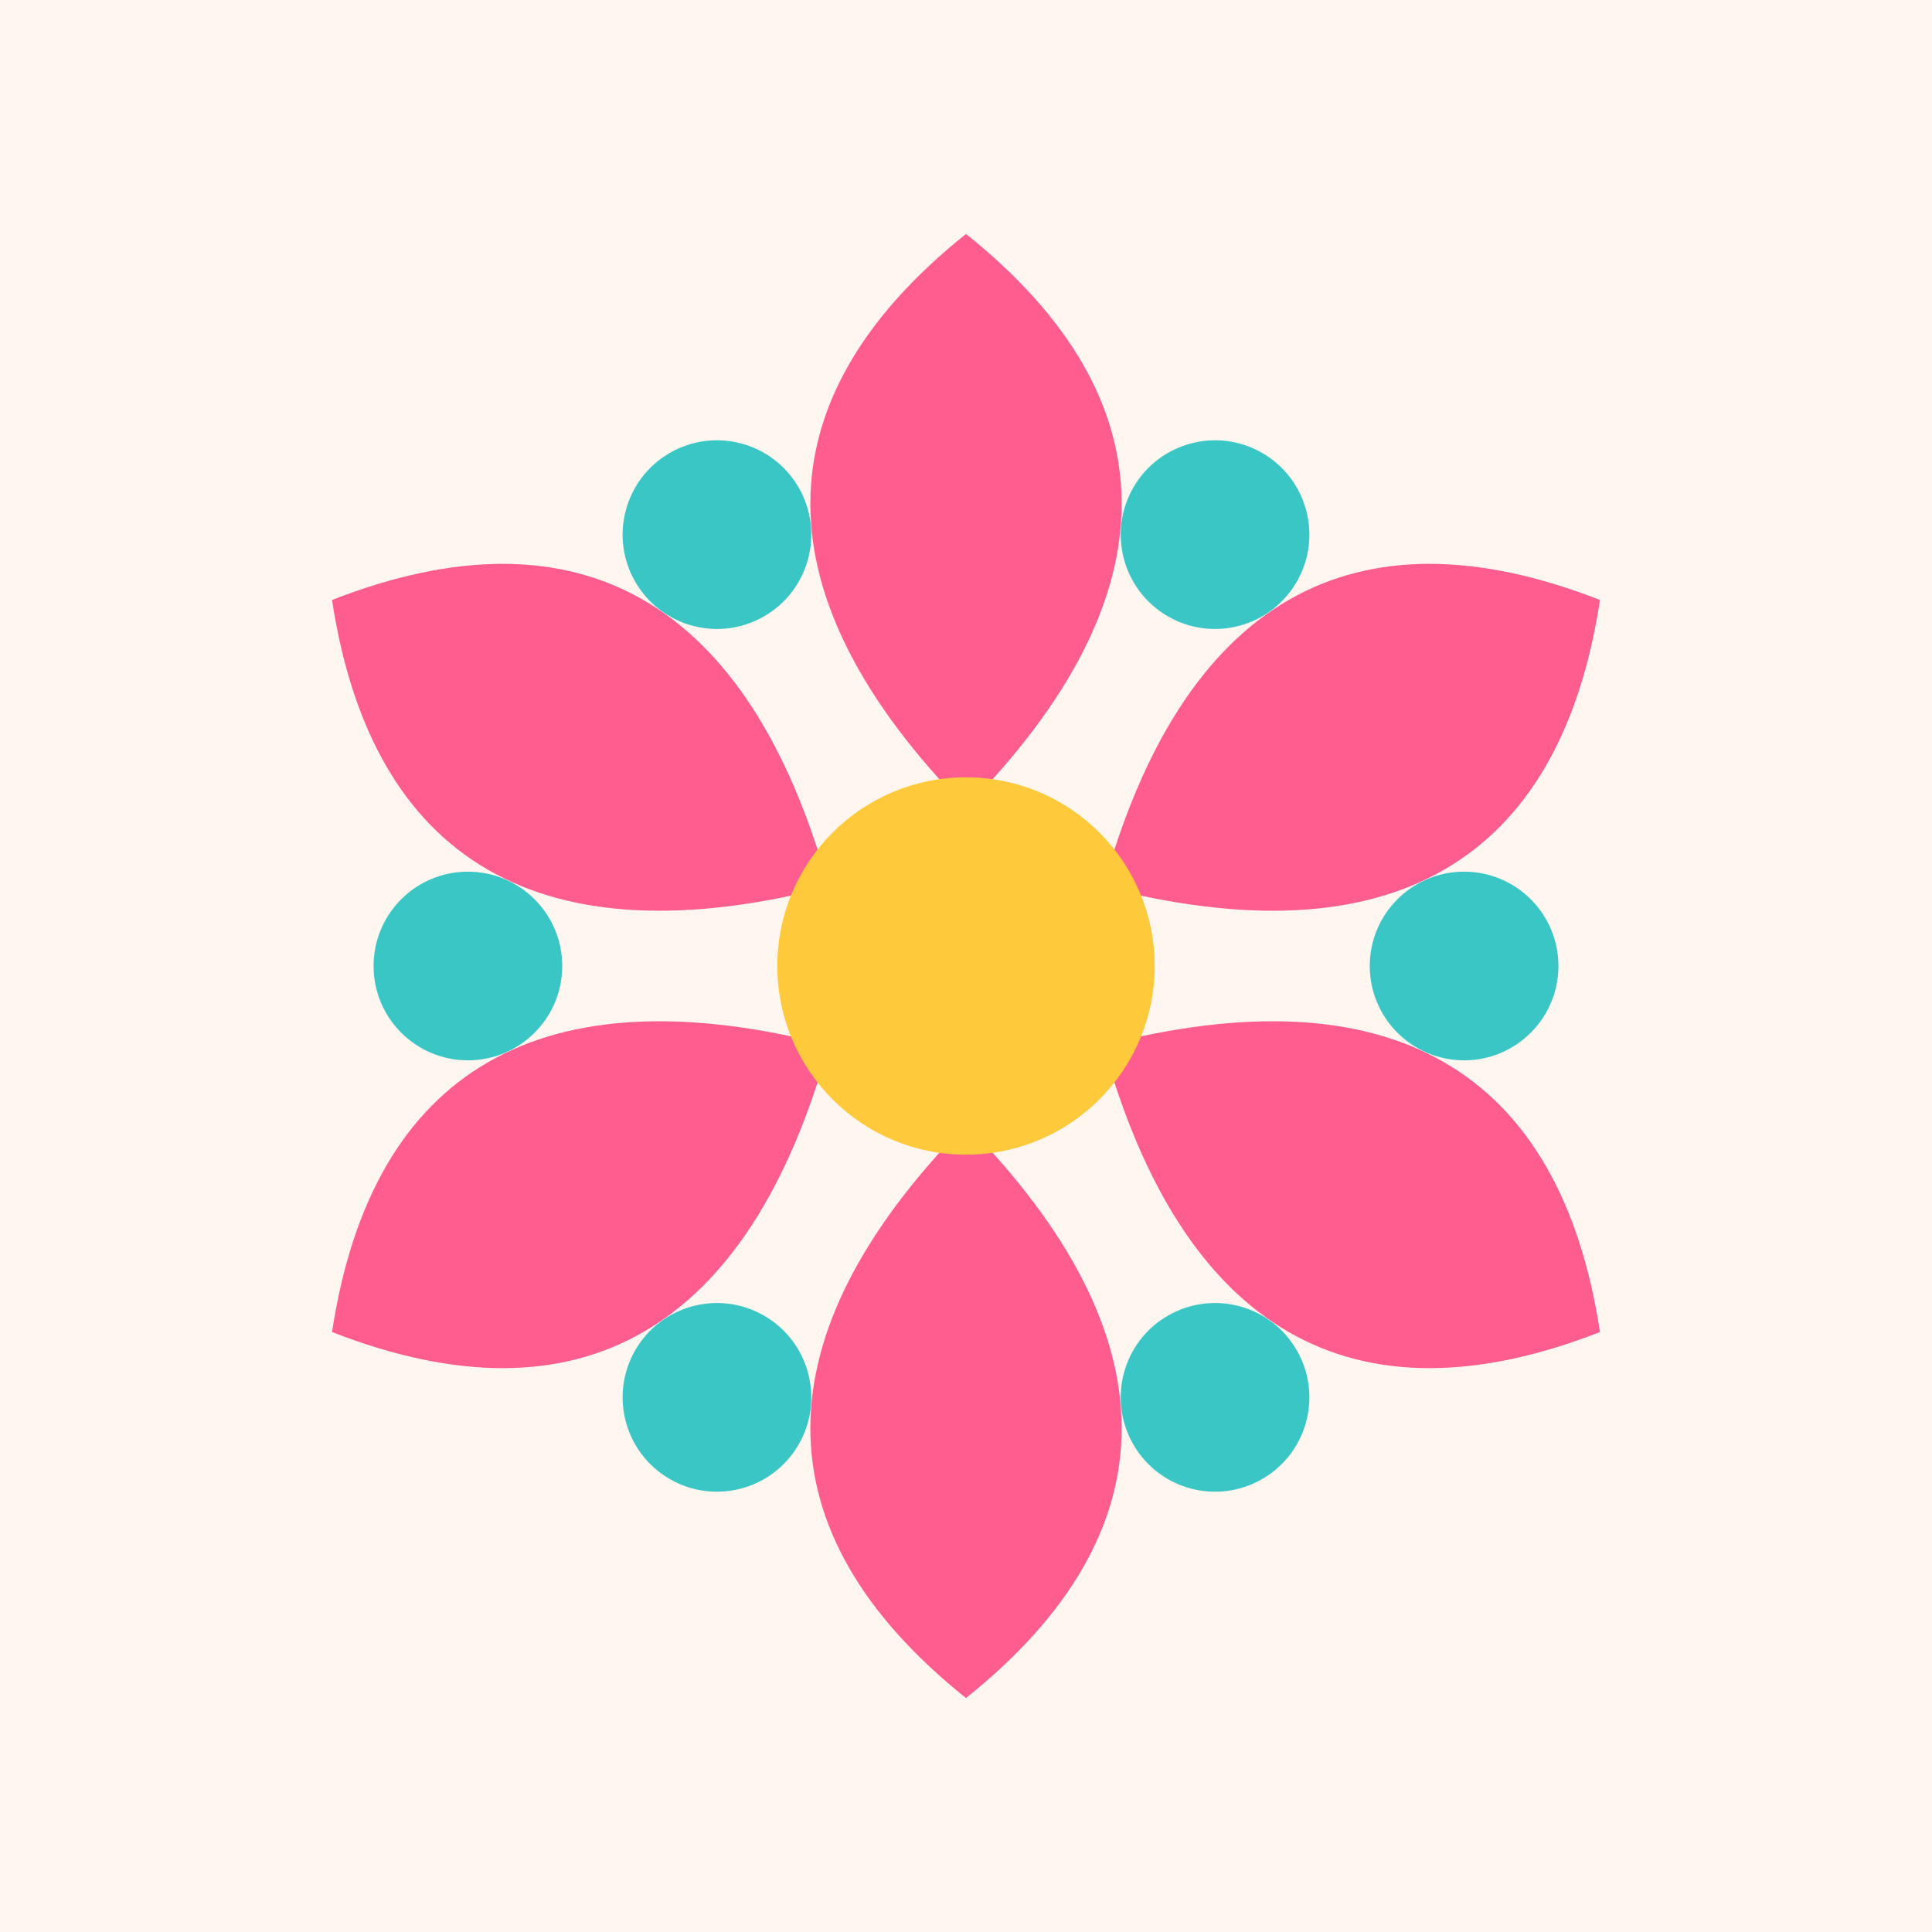
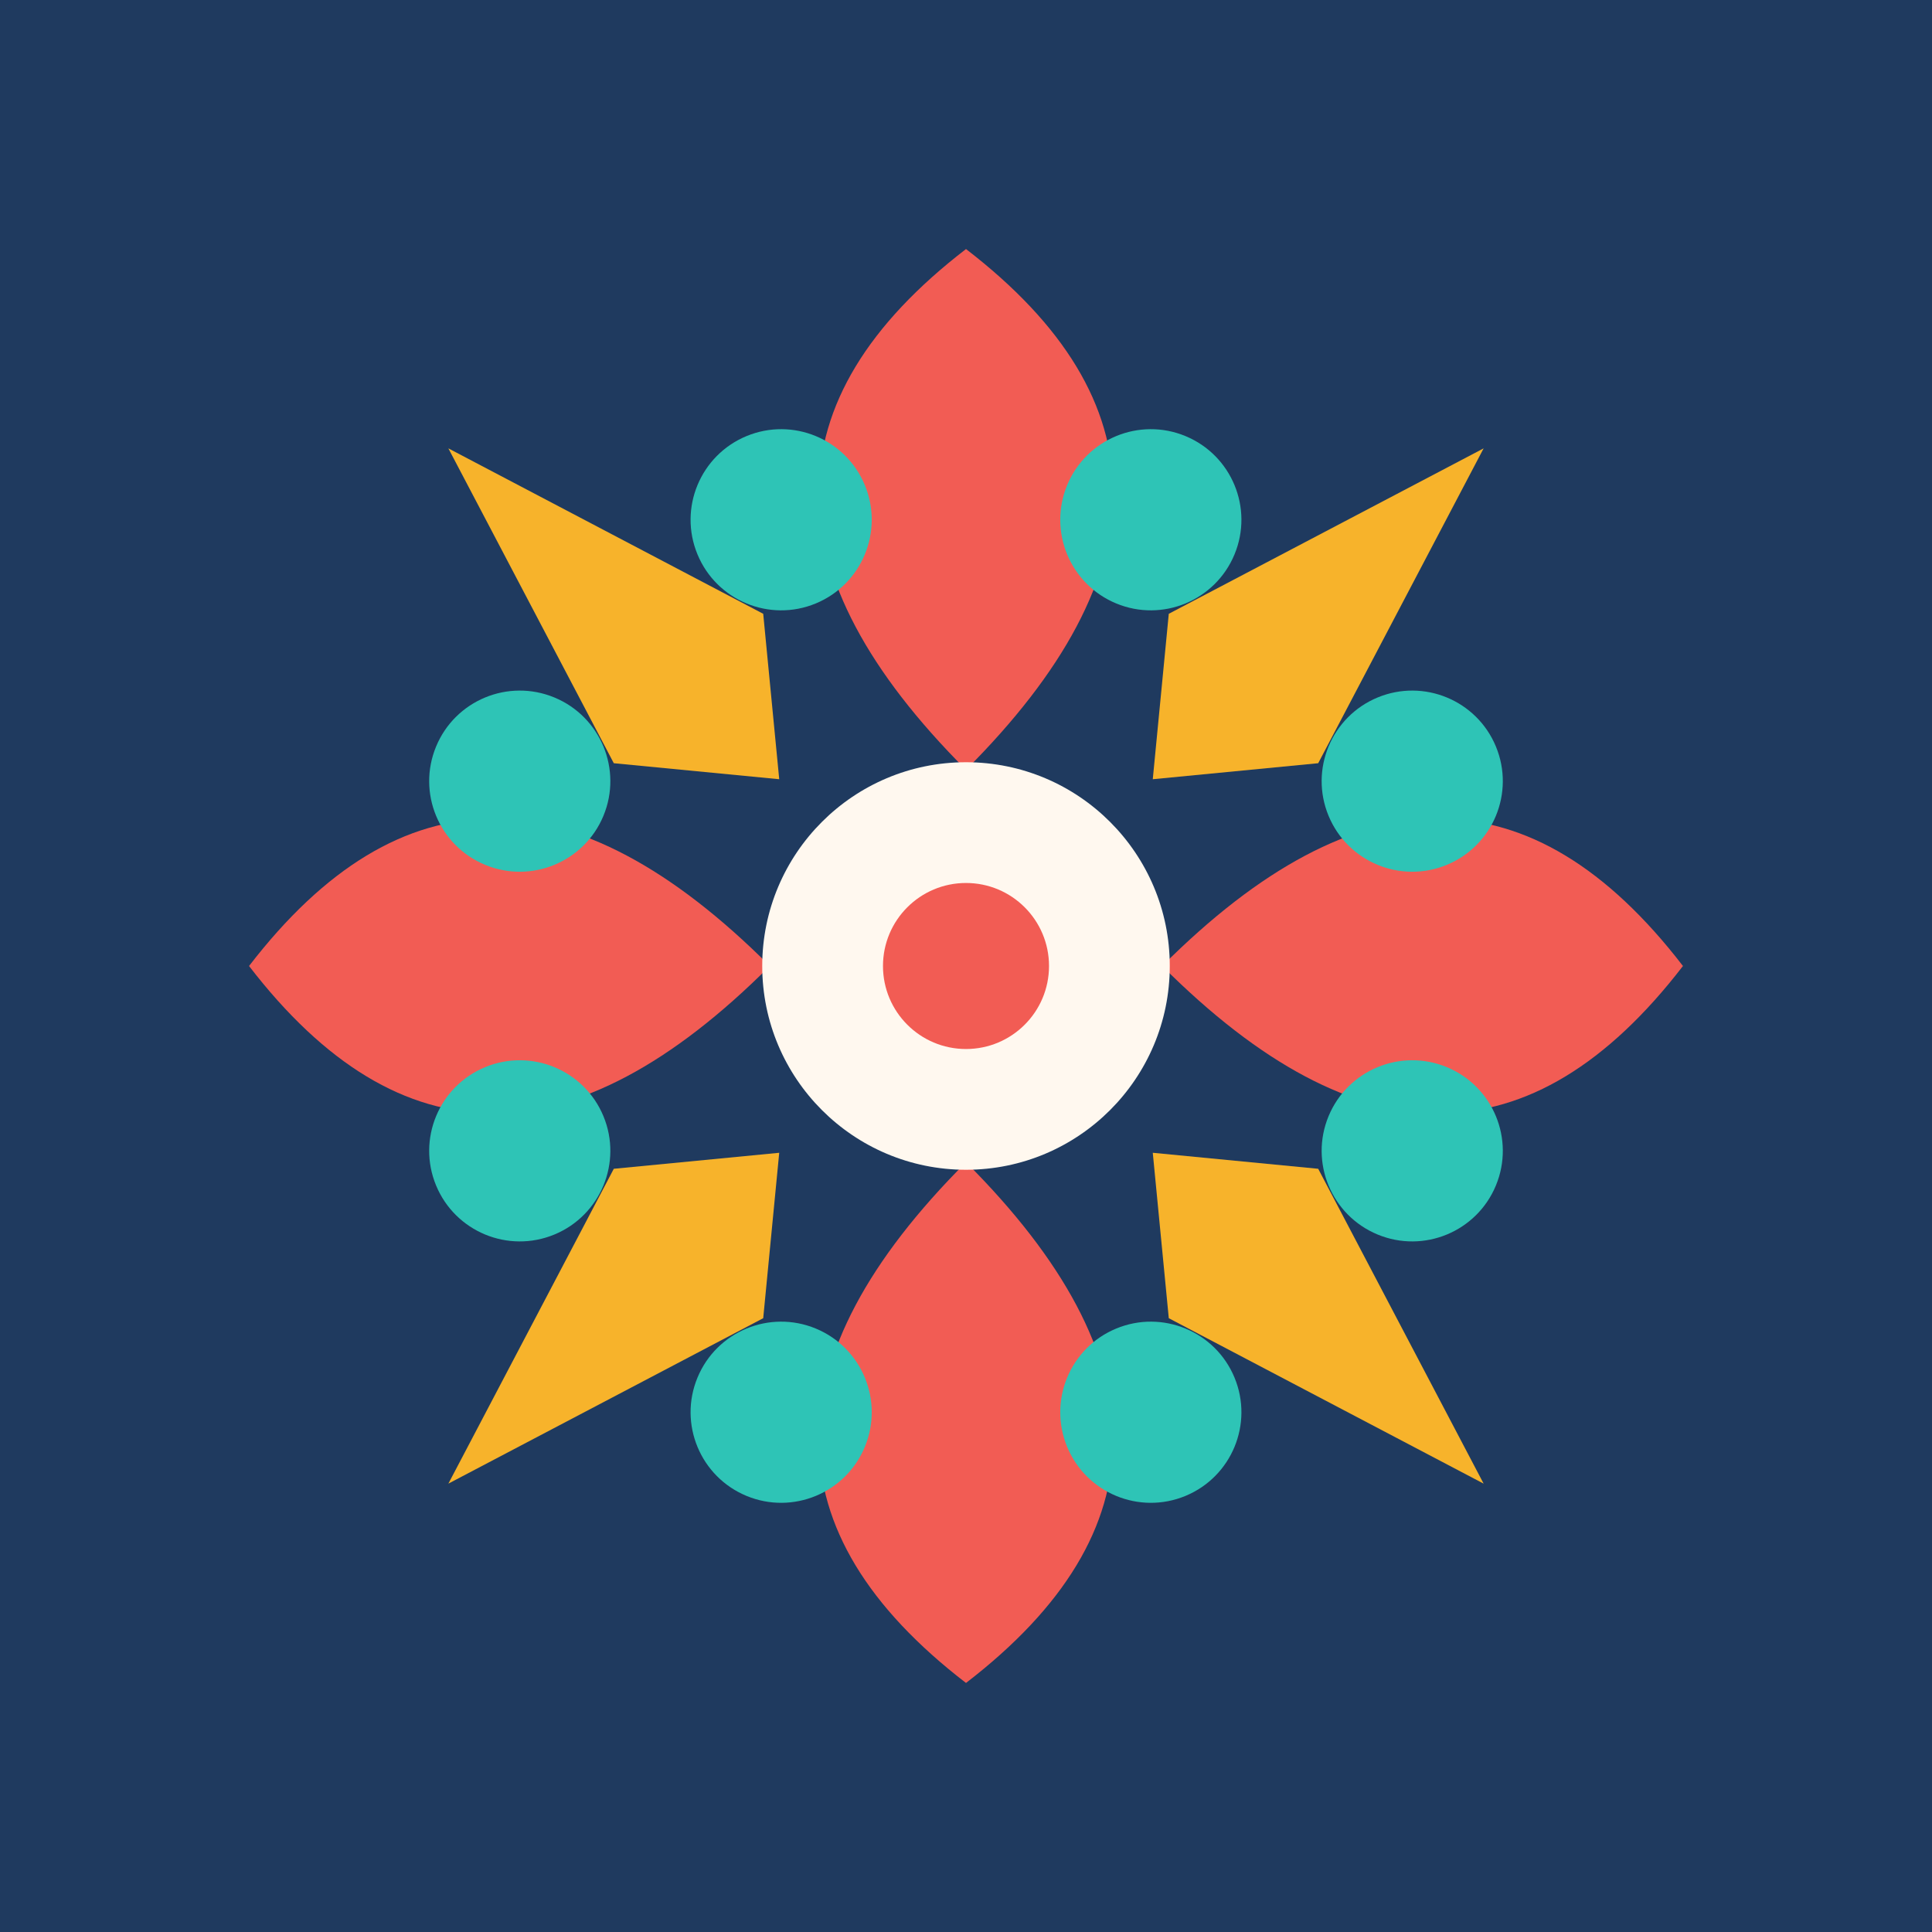
<svg xmlns="http://www.w3.org/2000/svg" viewBox="-256 -256 512 512" width="512" height="512">
  <defs>
-     <path id="p" d="M 0,-42 C -55,-98 -55,-150 0,-194 C 55,-150 55,-98 0,-42 Z" />
-     <circle id="d" cx="0" cy="-132" r="25" />
+     <path id="pe" d="M 0,-52 C -52,-104 -52,-150 0,-190 C 52,-150 52,-104 0,-52 Z" />
+     <path id="ra" d="M 0,-194 L -28,-104 L 0,-70 L 28,-104 Z" />
+     <circle id="pt" cx="0" cy="-128" r="24" />
  </defs>
-   <rect x="-256" y="-256" width="512" height="512" fill="#FFF6F0" />
-   <g fill="#FF5D8F">
-     <use href="#p" />
-     <use href="#p" transform="rotate(60)" />
-     <use href="#p" transform="rotate(120)" />
-     <use href="#p" transform="rotate(180)" />
-     <use href="#p" transform="rotate(240)" />
-     <use href="#p" transform="rotate(300)" />
+   <rect x="-256" y="-256" width="512" height="512" fill="#1F3A5F" />
+   <g fill="#F7B32B">
+     <use href="#ra" transform="rotate(45)" />
+     <use href="#ra" transform="rotate(135)" />
+     <use href="#ra" transform="rotate(225)" />
+     <use href="#ra" transform="rotate(315)" />
  </g>
-   <g fill="#3BC6C6">
-     <use href="#d" transform="rotate(30)" />
-     <use href="#d" transform="rotate(90)" />
-     <use href="#d" transform="rotate(150)" />
-     <use href="#d" transform="rotate(210)" />
-     <use href="#d" transform="rotate(270)" />
-     <use href="#d" transform="rotate(330)" />
+   <g fill="#F25C54">
+     <use href="#pe" />
+     <use href="#pe" transform="rotate(90)" />
+     <use href="#pe" transform="rotate(180)" />
+     <use href="#pe" transform="rotate(270)" />
  </g>
-   <circle r="50" fill="#FFC93C" />
+   <g fill="#2EC4B6">
+     <use href="#pt" transform="rotate(22.5)" />
+     <use href="#pt" transform="rotate(67.5)" />
+     <use href="#pt" transform="rotate(112.5)" />
+     <use href="#pt" transform="rotate(157.5)" />
+     <use href="#pt" transform="rotate(202.5)" />
+     <use href="#pt" transform="rotate(247.5)" />
+     <use href="#pt" transform="rotate(292.5)" />
+     <use href="#pt" transform="rotate(337.5)" />
+   </g>
+   <circle r="54" fill="#FFF8EF" />
+   <circle r="22" fill="#F25C54" />
</svg>
